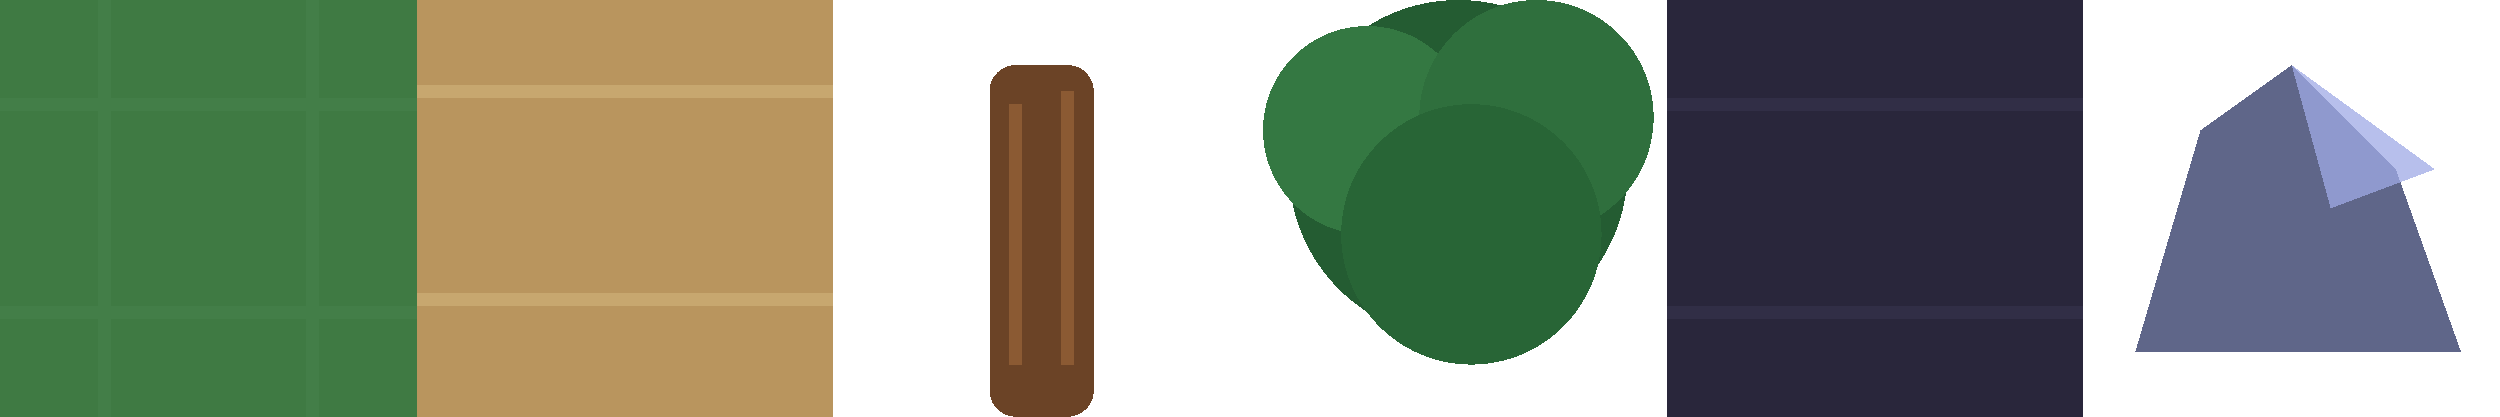
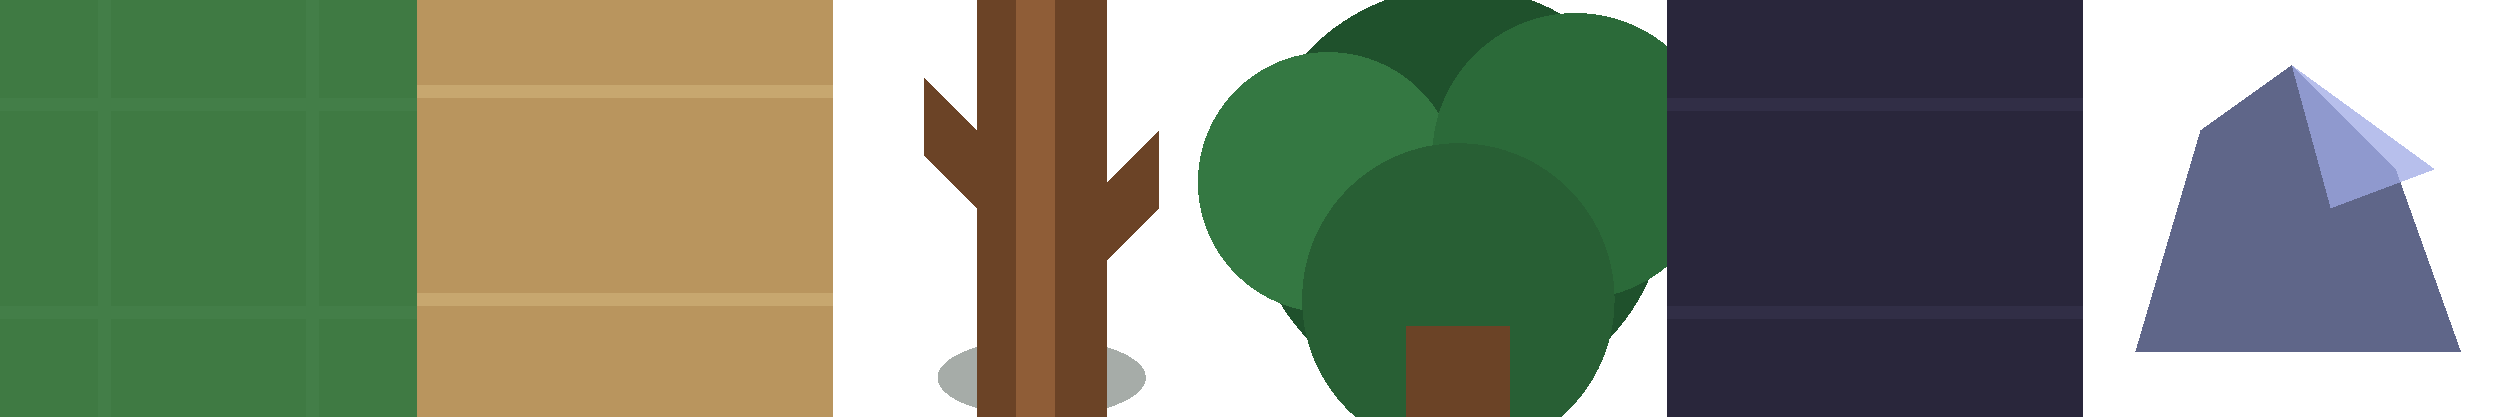
<svg xmlns="http://www.w3.org/2000/svg" width="192" height="32" viewBox="0 0 192 32" shape-rendering="crispEdges">
  <rect width="32" height="32" fill="#3f7a43" />
  <path d="M0 8h32M0 24h32M8 0v32M24 0v32" stroke="#4b8750" opacity=".35" />
  <rect x="32" width="32" height="32" fill="#b9955e" />
  <path d="M32 7h32M32 23h32" stroke="#d1b27a" opacity=".6" />
  <rect x="64" width="32" height="32" fill="none" />
-   <rect x="76" y="5" width="8" height="27" rx="2" fill="#6b4326" />
-   <path d="M78 8v20M82 7v21" stroke="#8b5a33" />
+   <ellipse cx="80" cy="29" rx="8" ry="3" fill="#152419" opacity=".38" />
+   <path d="M75 32V0h10v32z" fill="#6b4326" />
+   <path d="M78 32V0h3v32z" fill="#93603a" opacity=".88" />
+   <path d="M84 15l5-5v6l-5 5zM76 11l-5-5v6l5 5z" fill="#6b4326" />
  <rect x="96" width="32" height="32" fill="none" />
-   <circle cx="112" cy="13" r="13" fill="#245c32" />
-   <circle cx="105" cy="10" r="8" fill="#347842" />
-   <circle cx="118" cy="9" r="9" fill="#2f6f3d" />
-   <circle cx="113" cy="18" r="10" fill="#286536" />
+   <circle cx="112" cy="15" r="16" fill="#1f512c" />
+   <circle cx="102" cy="14" r="10" fill="#347842" />
+   <circle cx="121" cy="12" r="11" fill="#2b6a39" />
+   <circle cx="112" cy="23" r="12" fill="#285f34" />
+   <path d="M108 25h8v7h-8z" fill="#6b4326" />
  <rect x="128" width="32" height="32" fill="#29263b" />
  <path d="M128 8h32M128 24h32" stroke="#37334d" opacity=".6" />
  <rect x="160" width="32" height="32" fill="none" />
  <path d="M164 27l5-17 7-5 8 8 5 14z" fill="#5f6689" />
  <path d="M176 5l3 11 8-3" fill="#9fa9e6" opacity=".75" />
</svg>
